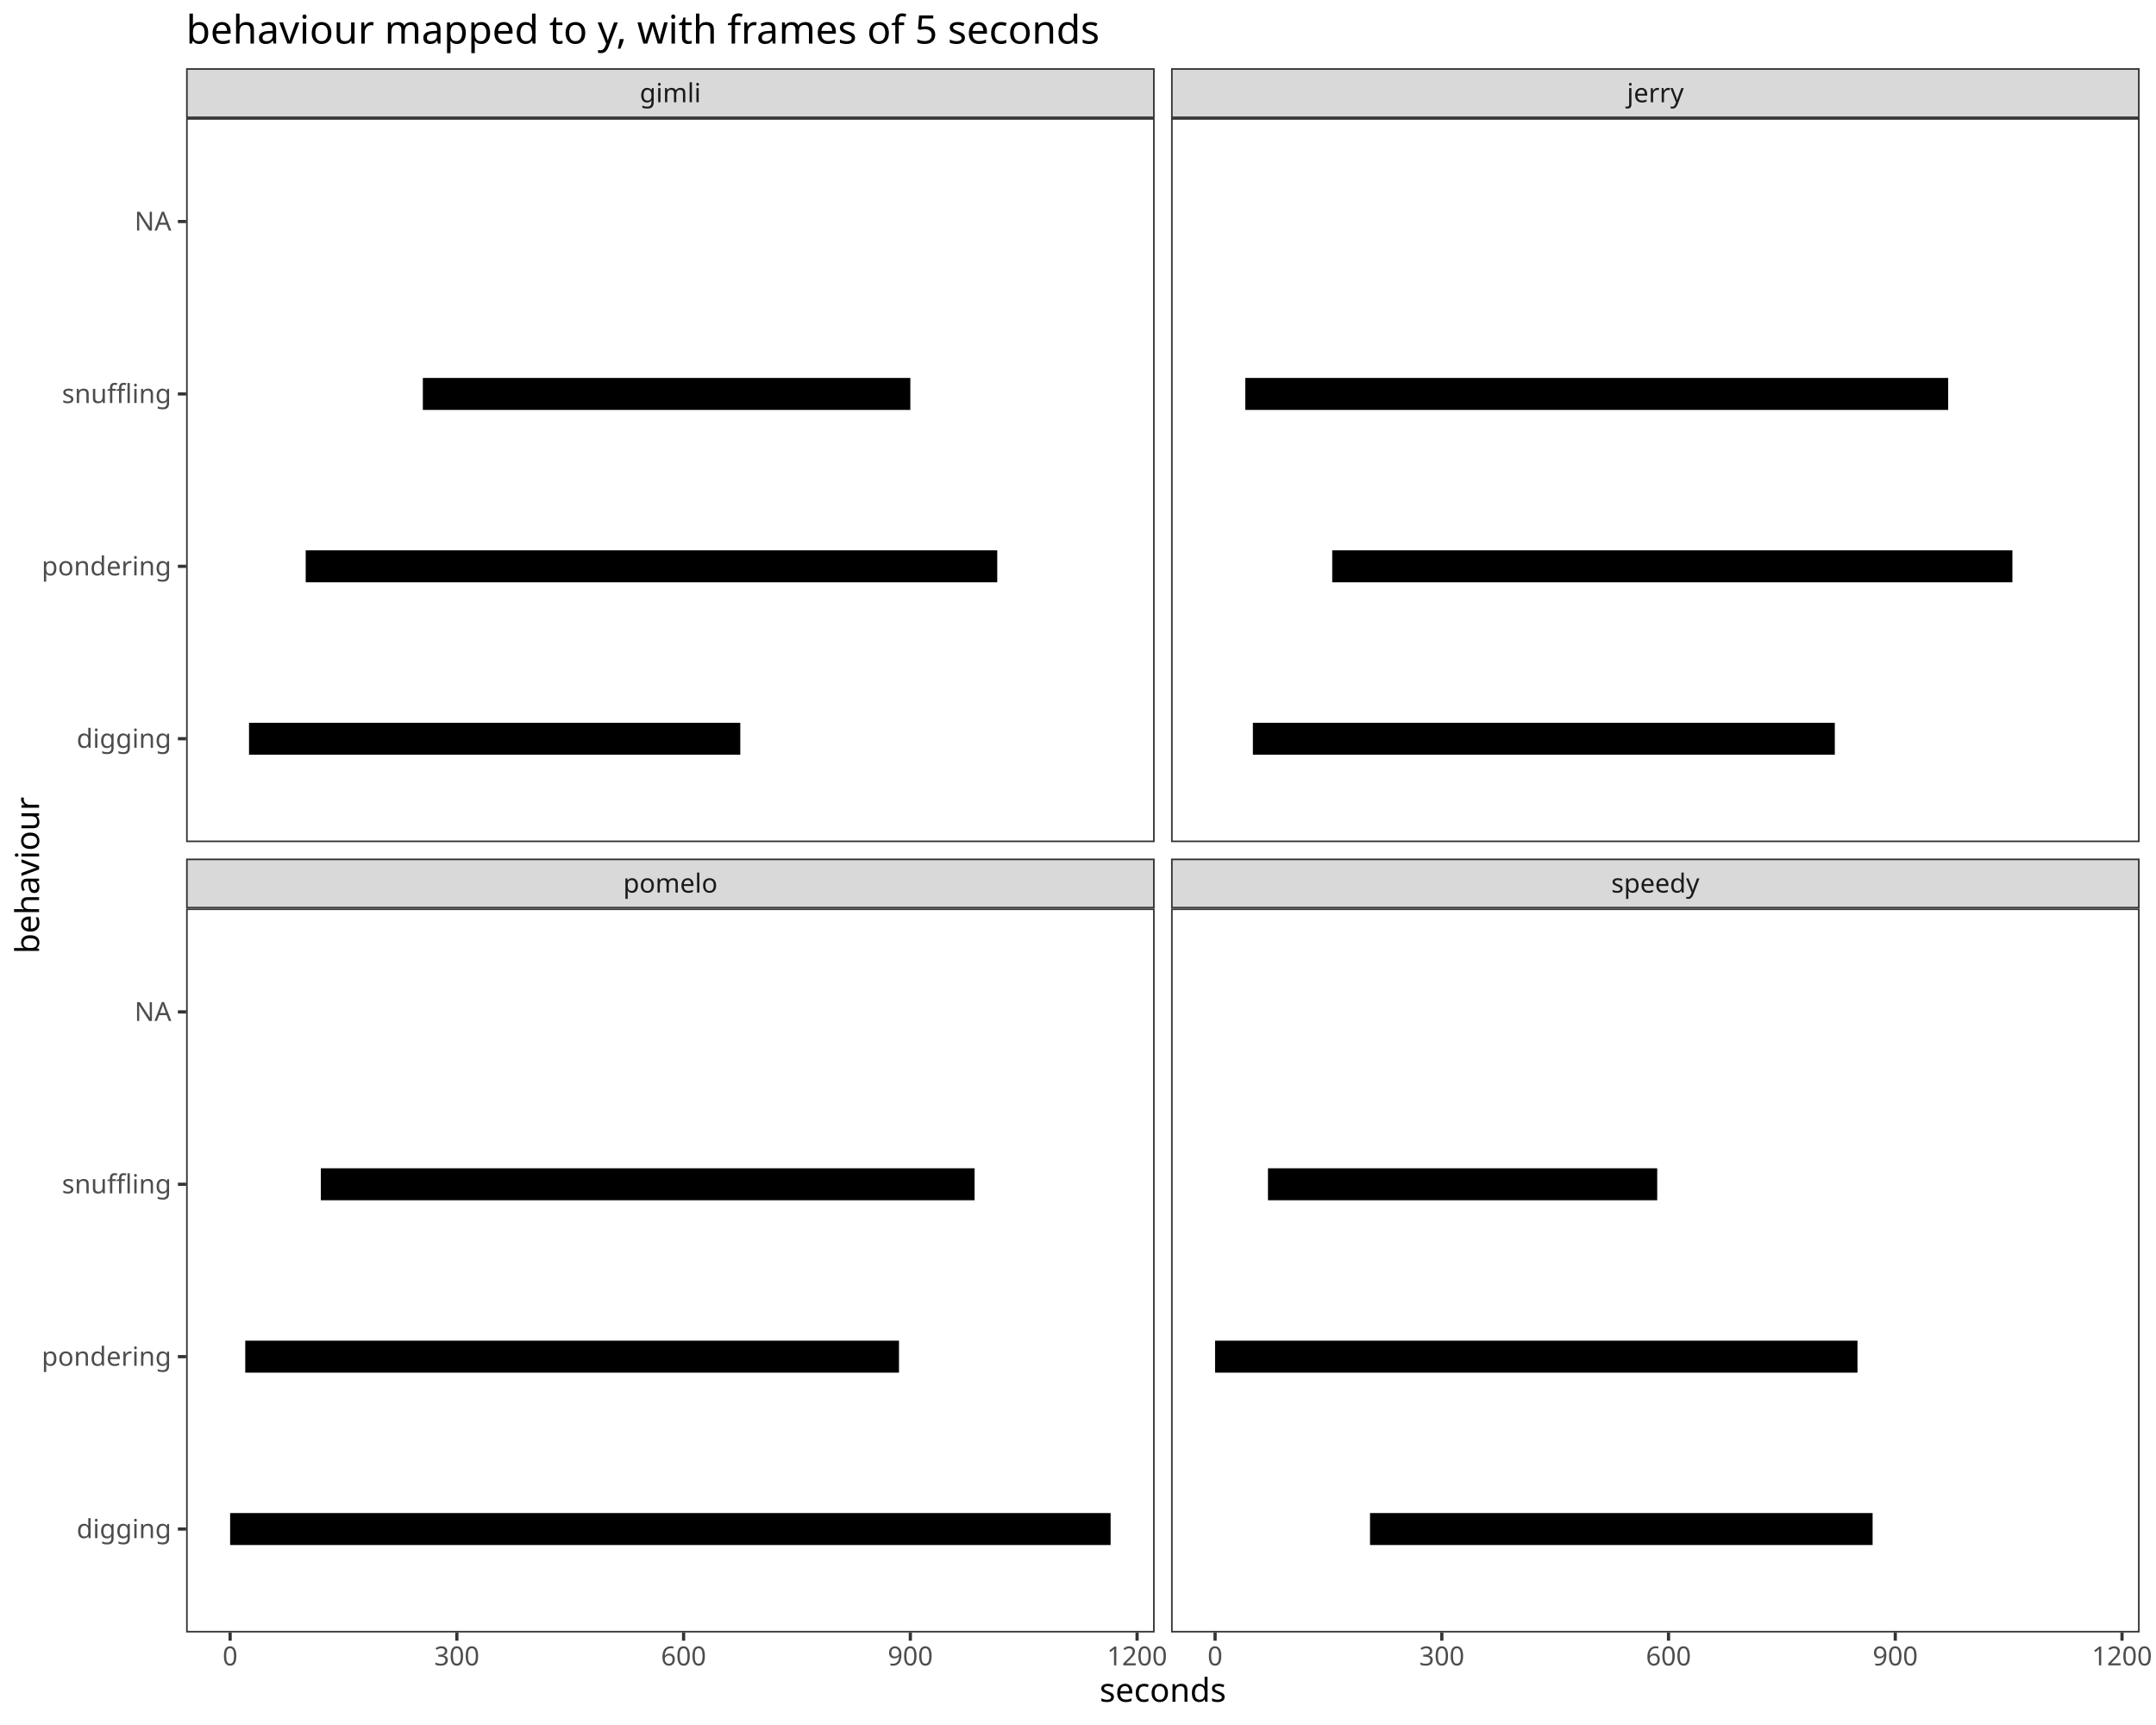
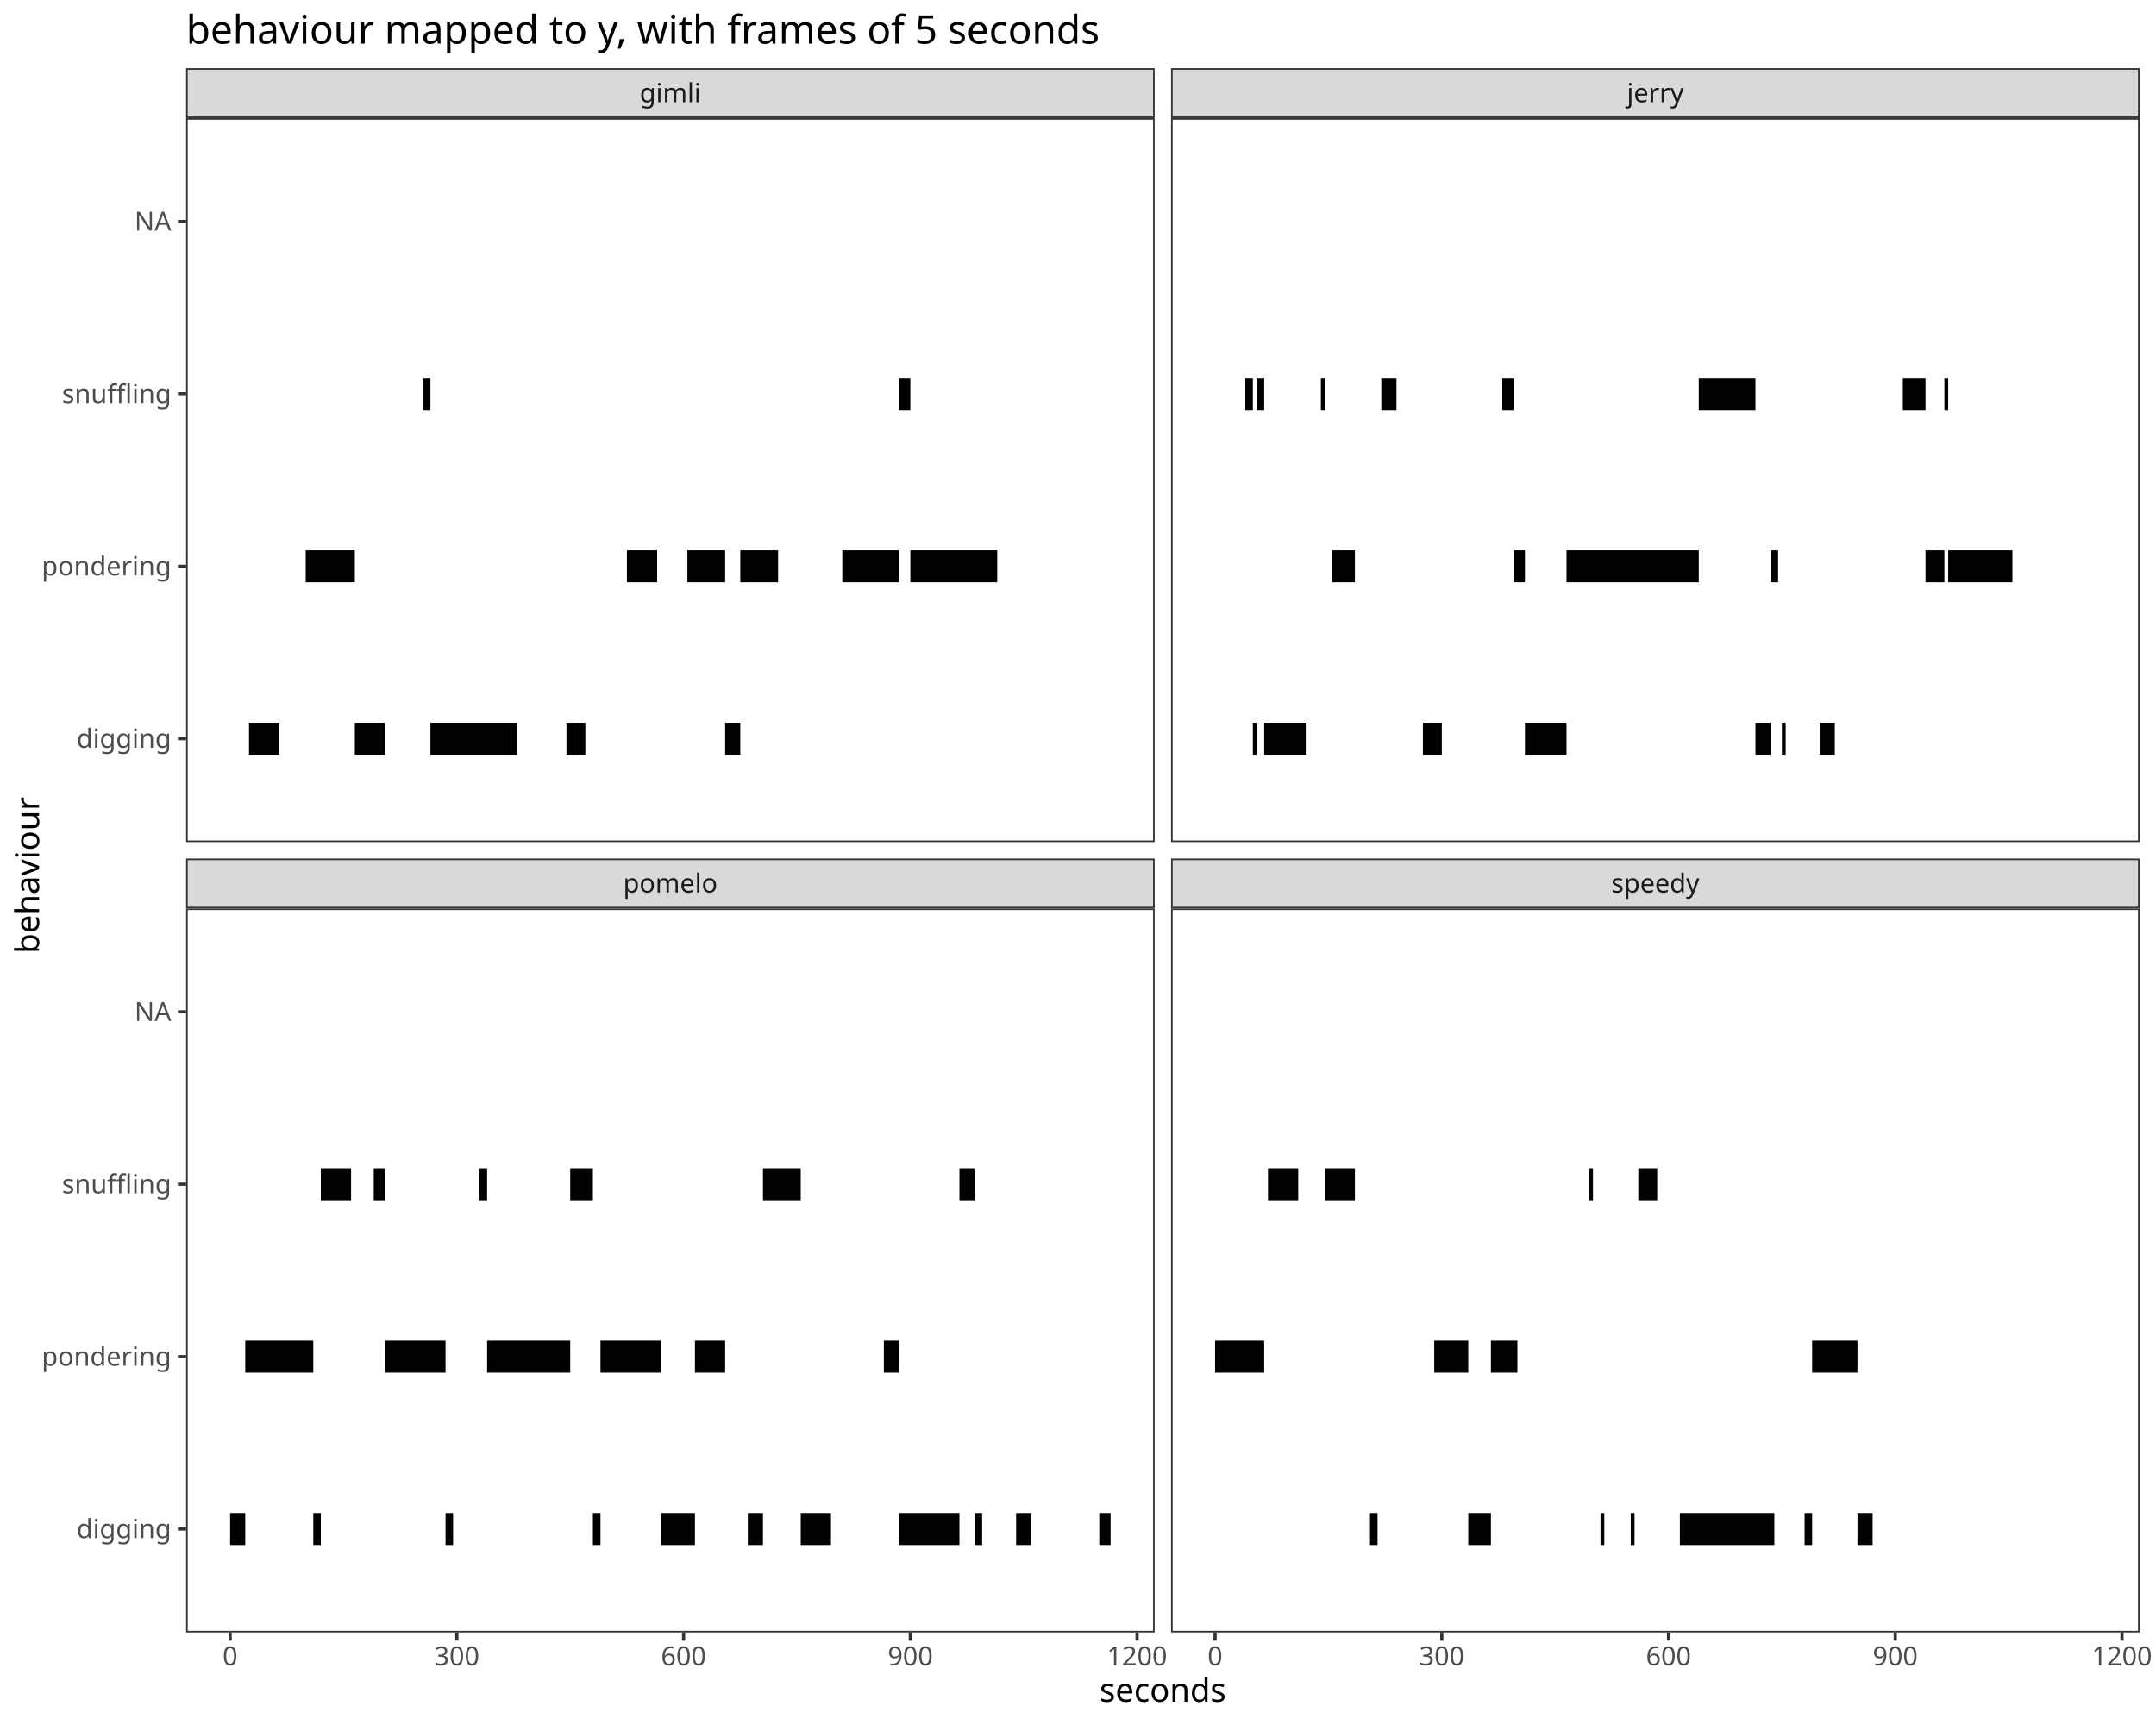
<svg xmlns="http://www.w3.org/2000/svg" class="svglite" data-engine-version="2.0" width="720.00pt" height="576.00pt" viewBox="0 0 720.00 576.00">
  <defs>
    <style type="text/css">
    .svglite line, .svglite polyline, .svglite polygon, .svglite path, .svglite rect, .svglite circle {
      fill: none;
      stroke: #000000;
      stroke-linecap: round;
      stroke-linejoin: round;
      stroke-miterlimit: 10.00;
    }
  </style>
  </defs>
  <rect width="100%" height="100%" style="stroke: none; fill: #FFFFFF;" />
  <defs>
    <clipPath id="cpMC4wMHw3MjAuMDB8MC4wMHw1NzYuMDA=">
      <rect x="0.00" y="0.00" width="720.00" height="576.00" />
    </clipPath>
  </defs>
  <g clip-path="url(#cpMC4wMHw3MjAuMDB8MC4wMHw1NzYuMDA=)">
    <rect x="0.00" y="0.00" width="720.00" height="576.00" style="stroke-width: 1.07; stroke: #FFFFFF; fill: #FFFFFF;" />
  </g>
  <defs>
    <clipPath id="cpNjIuMTV8Mzg1LjYwfDM5LjQzfDI4MS4yMQ==">
      <rect x="62.15" y="39.43" width="323.45" height="241.77" />
    </clipPath>
  </defs>
  <g clip-path="url(#cpNjIuMTV8Mzg1LjYwfDM5LjQzfDI4MS4yMQ==)">
    <rect x="62.15" y="39.43" width="323.45" height="241.77" style="stroke-width: 1.07; stroke: none; fill: #FFFFFF;" />
-     <line x1="83.16" y1="246.67" x2="247.22" y2="246.67" style="stroke-width: 10.67; stroke-linecap: butt;" />
-     <line x1="102.09" y1="189.10" x2="333.03" y2="189.10" style="stroke-width: 10.67; stroke-linecap: butt;" />
-     <line x1="141.21" y1="131.54" x2="304.01" y2="131.54" style="stroke-width: 10.67; stroke-linecap: butt;" />
+     <line x1="83.16" y1="246.67" x2="93.26" y2="246.67" style="stroke-width: 10.67; stroke-linecap: butt;" />
+     <line x1="118.50" y1="246.67" x2="128.59" y2="246.67" style="stroke-width: 10.67; stroke-linecap: butt;" />
+     <line x1="143.74" y1="246.67" x2="172.76" y2="246.67" style="stroke-width: 10.67; stroke-linecap: butt;" />
+     <line x1="189.17" y1="246.67" x2="195.48" y2="246.67" style="stroke-width: 10.67; stroke-linecap: butt;" />
+     <line x1="242.17" y1="246.67" x2="247.22" y2="246.67" style="stroke-width: 10.67; stroke-linecap: butt;" />
+     <line x1="102.09" y1="189.10" x2="118.50" y2="189.10" style="stroke-width: 10.67; stroke-linecap: butt;" />
+     <line x1="209.36" y1="189.10" x2="219.46" y2="189.10" style="stroke-width: 10.67; stroke-linecap: butt;" />
+     <line x1="229.55" y1="189.10" x2="242.17" y2="189.10" style="stroke-width: 10.67; stroke-linecap: butt;" />
+     <line x1="247.22" y1="189.10" x2="259.84" y2="189.10" style="stroke-width: 10.67; stroke-linecap: butt;" />
+     <line x1="281.29" y1="189.10" x2="300.22" y2="189.10" style="stroke-width: 10.67; stroke-linecap: butt;" />
+     <line x1="304.01" y1="189.10" x2="333.03" y2="189.10" style="stroke-width: 10.67; stroke-linecap: butt;" />
+     <line x1="141.21" y1="131.54" x2="143.74" y2="131.54" style="stroke-width: 10.67; stroke-linecap: butt;" />
+     <line x1="300.22" y1="131.54" x2="304.01" y2="131.54" style="stroke-width: 10.67; stroke-linecap: butt;" />
    <rect x="62.15" y="39.43" width="323.45" height="241.77" style="stroke-width: 1.07; stroke: #333333;" />
  </g>
  <g clip-path="url(#cpMC4wMHw3MjAuMDB8MC4wMHw1NzYuMDA=)">
</g>
  <defs>
    <clipPath id="cpNjIuMTV8Mzg1LjYwfDMwMy4zNHw1NDUuMTE=">
      <rect x="62.15" y="303.34" width="323.45" height="241.77" />
    </clipPath>
  </defs>
  <g clip-path="url(#cpNjIuMTV8Mzg1LjYwfDMwMy4zNHw1NDUuMTE=)">
    <rect x="62.15" y="303.34" width="323.45" height="241.77" style="stroke-width: 1.07; stroke: none; fill: #FFFFFF;" />
-     <line x1="76.85" y1="510.57" x2="370.89" y2="510.57" style="stroke-width: 10.67; stroke-linecap: butt;" />
-     <line x1="81.90" y1="453.01" x2="300.22" y2="453.01" style="stroke-width: 10.67; stroke-linecap: butt;" />
-     <line x1="107.14" y1="395.44" x2="325.46" y2="395.44" style="stroke-width: 10.67; stroke-linecap: butt;" />
+     <line x1="76.85" y1="510.57" x2="81.90" y2="510.57" style="stroke-width: 10.67; stroke-linecap: butt;" />
+     <line x1="104.62" y1="510.57" x2="107.14" y2="510.57" style="stroke-width: 10.67; stroke-linecap: butt;" />
+     <line x1="148.79" y1="510.57" x2="151.31" y2="510.57" style="stroke-width: 10.67; stroke-linecap: butt;" />
+     <line x1="198.00" y1="510.57" x2="200.53" y2="510.57" style="stroke-width: 10.67; stroke-linecap: butt;" />
+     <line x1="220.72" y1="510.57" x2="232.08" y2="510.57" style="stroke-width: 10.67; stroke-linecap: butt;" />
+     <line x1="249.74" y1="510.57" x2="254.79" y2="510.57" style="stroke-width: 10.67; stroke-linecap: butt;" />
+     <line x1="267.41" y1="510.57" x2="277.51" y2="510.57" style="stroke-width: 10.67; stroke-linecap: butt;" />
+     <line x1="300.22" y1="510.57" x2="320.41" y2="510.57" style="stroke-width: 10.67; stroke-linecap: butt;" />
+     <line x1="325.46" y1="510.57" x2="327.99" y2="510.57" style="stroke-width: 10.67; stroke-linecap: butt;" />
+     <line x1="339.34" y1="510.57" x2="344.39" y2="510.57" style="stroke-width: 10.67; stroke-linecap: butt;" />
+     <line x1="367.11" y1="510.57" x2="370.89" y2="510.57" style="stroke-width: 10.67; stroke-linecap: butt;" />
+     <line x1="81.90" y1="453.01" x2="104.62" y2="453.01" style="stroke-width: 10.67; stroke-linecap: butt;" />
+     <line x1="128.59" y1="453.01" x2="148.79" y2="453.01" style="stroke-width: 10.67; stroke-linecap: butt;" />
+     <line x1="162.67" y1="453.01" x2="190.43" y2="453.01" style="stroke-width: 10.67; stroke-linecap: butt;" />
+     <line x1="200.53" y1="453.01" x2="220.72" y2="453.01" style="stroke-width: 10.67; stroke-linecap: butt;" />
+     <line x1="232.08" y1="453.01" x2="242.17" y2="453.01" style="stroke-width: 10.67; stroke-linecap: butt;" />
+     <line x1="295.17" y1="453.01" x2="300.22" y2="453.01" style="stroke-width: 10.67; stroke-linecap: butt;" />
+     <line x1="107.14" y1="395.44" x2="117.24" y2="395.44" style="stroke-width: 10.67; stroke-linecap: butt;" />
+     <line x1="124.81" y1="395.44" x2="128.59" y2="395.44" style="stroke-width: 10.67; stroke-linecap: butt;" />
+     <line x1="160.14" y1="395.44" x2="162.67" y2="395.44" style="stroke-width: 10.67; stroke-linecap: butt;" />
+     <line x1="190.43" y1="395.44" x2="198.00" y2="395.44" style="stroke-width: 10.67; stroke-linecap: butt;" />
+     <line x1="254.79" y1="395.44" x2="267.41" y2="395.44" style="stroke-width: 10.67; stroke-linecap: butt;" />
+     <line x1="320.41" y1="395.44" x2="325.46" y2="395.44" style="stroke-width: 10.67; stroke-linecap: butt;" />
    <rect x="62.15" y="303.34" width="323.45" height="241.77" style="stroke-width: 1.07; stroke: #333333;" />
  </g>
  <g clip-path="url(#cpMC4wMHw3MjAuMDB8MC4wMHw1NzYuMDA=)">
</g>
  <defs>
    <clipPath id="cpMzkxLjA4fDcxNC41MnwzOS40M3wyODEuMjE=">
      <rect x="391.08" y="39.43" width="323.45" height="241.77" />
    </clipPath>
  </defs>
  <g clip-path="url(#cpMzkxLjA4fDcxNC41MnwzOS40M3wyODEuMjE=)">
    <rect x="391.08" y="39.43" width="323.45" height="241.77" style="stroke-width: 1.07; stroke: none; fill: #FFFFFF;" />
-     <line x1="418.40" y1="246.67" x2="612.74" y2="246.67" style="stroke-width: 10.67; stroke-linecap: butt;" />
-     <line x1="444.90" y1="189.10" x2="672.05" y2="189.10" style="stroke-width: 10.67; stroke-linecap: butt;" />
-     <line x1="415.87" y1="131.54" x2="650.60" y2="131.54" style="stroke-width: 10.67; stroke-linecap: butt;" />
+     <line x1="418.40" y1="246.67" x2="419.66" y2="246.67" style="stroke-width: 10.67; stroke-linecap: butt;" />
+     <line x1="422.18" y1="246.67" x2="436.06" y2="246.67" style="stroke-width: 10.67; stroke-linecap: butt;" />
+     <line x1="475.19" y1="246.67" x2="481.50" y2="246.67" style="stroke-width: 10.67; stroke-linecap: butt;" />
+     <line x1="509.26" y1="246.67" x2="523.14" y2="246.67" style="stroke-width: 10.67; stroke-linecap: butt;" />
+     <line x1="586.24" y1="246.67" x2="591.29" y2="246.67" style="stroke-width: 10.67; stroke-linecap: butt;" />
+     <line x1="595.07" y1="246.67" x2="596.34" y2="246.67" style="stroke-width: 10.67; stroke-linecap: butt;" />
+     <line x1="607.69" y1="246.67" x2="612.74" y2="246.67" style="stroke-width: 10.67; stroke-linecap: butt;" />
+     <line x1="444.90" y1="189.10" x2="452.47" y2="189.10" style="stroke-width: 10.67; stroke-linecap: butt;" />
+     <line x1="505.47" y1="189.10" x2="509.26" y2="189.10" style="stroke-width: 10.67; stroke-linecap: butt;" />
+     <line x1="523.14" y1="189.10" x2="567.31" y2="189.10" style="stroke-width: 10.67; stroke-linecap: butt;" />
+     <line x1="591.29" y1="189.10" x2="593.81" y2="189.10" style="stroke-width: 10.67; stroke-linecap: butt;" />
+     <line x1="643.03" y1="189.10" x2="649.34" y2="189.10" style="stroke-width: 10.67; stroke-linecap: butt;" />
+     <line x1="650.60" y1="189.10" x2="672.05" y2="189.10" style="stroke-width: 10.67; stroke-linecap: butt;" />
+     <line x1="415.87" y1="131.54" x2="418.40" y2="131.54" style="stroke-width: 10.67; stroke-linecap: butt;" />
+     <line x1="419.66" y1="131.54" x2="422.18" y2="131.54" style="stroke-width: 10.67; stroke-linecap: butt;" />
+     <line x1="441.11" y1="131.54" x2="442.37" y2="131.54" style="stroke-width: 10.67; stroke-linecap: butt;" />
+     <line x1="461.30" y1="131.54" x2="466.35" y2="131.54" style="stroke-width: 10.67; stroke-linecap: butt;" />
+     <line x1="501.69" y1="131.54" x2="505.47" y2="131.54" style="stroke-width: 10.67; stroke-linecap: butt;" />
+     <line x1="567.31" y1="131.54" x2="586.24" y2="131.54" style="stroke-width: 10.67; stroke-linecap: butt;" />
+     <line x1="635.46" y1="131.54" x2="643.03" y2="131.54" style="stroke-width: 10.67; stroke-linecap: butt;" />
+     <line x1="649.34" y1="131.54" x2="650.60" y2="131.54" style="stroke-width: 10.67; stroke-linecap: butt;" />
    <rect x="391.08" y="39.43" width="323.45" height="241.77" style="stroke-width: 1.07; stroke: #333333;" />
  </g>
  <g clip-path="url(#cpMC4wMHw3MjAuMDB8MC4wMHw1NzYuMDA=)">
</g>
  <defs>
    <clipPath id="cpMzkxLjA4fDcxNC41MnwzMDMuMzR8NTQ1LjEx">
      <rect x="391.08" y="303.34" width="323.45" height="241.77" />
    </clipPath>
  </defs>
  <g clip-path="url(#cpMzkxLjA4fDcxNC41MnwzMDMuMzR8NTQ1LjEx)">
    <rect x="391.08" y="303.34" width="323.45" height="241.77" style="stroke-width: 1.07; stroke: none; fill: #FFFFFF;" />
-     <line x1="457.52" y1="510.57" x2="625.36" y2="510.57" style="stroke-width: 10.67; stroke-linecap: butt;" />
-     <line x1="405.78" y1="453.01" x2="620.31" y2="453.01" style="stroke-width: 10.67; stroke-linecap: butt;" />
-     <line x1="423.44" y1="395.44" x2="553.43" y2="395.44" style="stroke-width: 10.67; stroke-linecap: butt;" />
+     <line x1="457.52" y1="510.57" x2="460.04" y2="510.57" style="stroke-width: 10.67; stroke-linecap: butt;" />
+     <line x1="490.33" y1="510.57" x2="497.90" y2="510.57" style="stroke-width: 10.67; stroke-linecap: butt;" />
+     <line x1="534.50" y1="510.57" x2="535.76" y2="510.57" style="stroke-width: 10.67; stroke-linecap: butt;" />
+     <line x1="544.60" y1="510.57" x2="545.86" y2="510.57" style="stroke-width: 10.67; stroke-linecap: butt;" />
+     <line x1="561.00" y1="510.57" x2="592.55" y2="510.57" style="stroke-width: 10.67; stroke-linecap: butt;" />
+     <line x1="602.65" y1="510.57" x2="605.17" y2="510.57" style="stroke-width: 10.67; stroke-linecap: butt;" />
+     <line x1="620.31" y1="510.57" x2="625.36" y2="510.57" style="stroke-width: 10.67; stroke-linecap: butt;" />
+     <line x1="405.78" y1="453.01" x2="422.18" y2="453.01" style="stroke-width: 10.67; stroke-linecap: butt;" />
+     <line x1="478.97" y1="453.01" x2="490.33" y2="453.01" style="stroke-width: 10.67; stroke-linecap: butt;" />
+     <line x1="497.90" y1="453.01" x2="506.74" y2="453.01" style="stroke-width: 10.67; stroke-linecap: butt;" />
+     <line x1="605.17" y1="453.01" x2="620.31" y2="453.01" style="stroke-width: 10.67; stroke-linecap: butt;" />
+     <line x1="423.44" y1="395.44" x2="433.54" y2="395.44" style="stroke-width: 10.67; stroke-linecap: butt;" />
+     <line x1="442.37" y1="395.44" x2="452.47" y2="395.44" style="stroke-width: 10.67; stroke-linecap: butt;" />
+     <line x1="530.71" y1="395.44" x2="531.98" y2="395.44" style="stroke-width: 10.67; stroke-linecap: butt;" />
+     <line x1="547.12" y1="395.44" x2="553.43" y2="395.44" style="stroke-width: 10.67; stroke-linecap: butt;" />
    <rect x="391.08" y="303.34" width="323.45" height="241.77" style="stroke-width: 1.07; stroke: #333333;" />
  </g>
  <g clip-path="url(#cpMC4wMHw3MjAuMDB8MC4wMHw1NzYuMDA=)">
</g>
  <defs>
    <clipPath id="cpNjIuMTV8Mzg1LjYwfDI4Ni42OXwzMDMuMzQ=">
      <rect x="62.15" y="286.69" width="323.45" height="16.65" />
    </clipPath>
  </defs>
  <g clip-path="url(#cpNjIuMTV8Mzg1LjYwfDI4Ni42OXwzMDMuMzQ=)">
    <rect x="62.15" y="286.69" width="323.45" height="16.65" style="stroke-width: 1.07; stroke: #333333; fill: #D9D9D9;" />
    <text x="223.87" y="298.04" text-anchor="middle" style="font-size: 8.80px; fill: #1A1A1A; font-family: sans;" textLength="28.87px" lengthAdjust="spacingAndGlyphs">pomelo</text>
  </g>
  <g clip-path="url(#cpMC4wMHw3MjAuMDB8MC4wMHw1NzYuMDA=)">
</g>
  <defs>
    <clipPath id="cpMzkxLjA4fDcxNC41MnwyODYuNjl8MzAzLjM0">
      <rect x="391.08" y="286.69" width="323.45" height="16.65" />
    </clipPath>
  </defs>
  <g clip-path="url(#cpMzkxLjA4fDcxNC41MnwyODYuNjl8MzAzLjM0)">
    <rect x="391.08" y="286.69" width="323.45" height="16.65" style="stroke-width: 1.07; stroke: #333333; fill: #D9D9D9;" />
    <text x="552.80" y="298.04" text-anchor="middle" style="font-size: 8.80px; fill: #1A1A1A; font-family: sans;" textLength="28.39px" lengthAdjust="spacingAndGlyphs">speedy</text>
  </g>
  <g clip-path="url(#cpMC4wMHw3MjAuMDB8MC4wMHw1NzYuMDA=)">
</g>
  <defs>
    <clipPath id="cpNjIuMTV8Mzg1LjYwfDIyLjc4fDM5LjQz">
      <rect x="62.15" y="22.78" width="323.45" height="16.65" />
    </clipPath>
  </defs>
  <g clip-path="url(#cpNjIuMTV8Mzg1LjYwfDIyLjc4fDM5LjQz)">
    <rect x="62.15" y="22.78" width="323.45" height="16.65" style="stroke-width: 1.07; stroke: #333333; fill: #D9D9D9;" />
    <text x="223.87" y="34.14" text-anchor="middle" style="font-size: 8.80px; fill: #1A1A1A; font-family: sans;" textLength="18.09px" lengthAdjust="spacingAndGlyphs">gimli</text>
  </g>
  <g clip-path="url(#cpMC4wMHw3MjAuMDB8MC4wMHw1NzYuMDA=)">
</g>
  <defs>
    <clipPath id="cpMzkxLjA4fDcxNC41MnwyMi43OHwzOS40Mw==">
      <rect x="391.08" y="22.78" width="323.45" height="16.65" />
    </clipPath>
  </defs>
  <g clip-path="url(#cpMzkxLjA4fDcxNC41MnwyMi43OHwzOS40Mw==)">
    <rect x="391.08" y="22.78" width="323.45" height="16.65" style="stroke-width: 1.07; stroke: #333333; fill: #D9D9D9;" />
    <text x="552.80" y="34.14" text-anchor="middle" style="font-size: 8.80px; fill: #1A1A1A; font-family: sans;" textLength="17.11px" lengthAdjust="spacingAndGlyphs">jerry</text>
  </g>
  <g clip-path="url(#cpMC4wMHw3MjAuMDB8MC4wMHw1NzYuMDA=)">
    <polyline points="76.85,547.85 76.85,545.11 " style="stroke-width: 1.07; stroke: #333333; stroke-linecap: butt;" />
    <polyline points="152.57,547.85 152.57,545.11 " style="stroke-width: 1.07; stroke: #333333; stroke-linecap: butt;" />
    <polyline points="228.29,547.85 228.29,545.11 " style="stroke-width: 1.07; stroke: #333333; stroke-linecap: butt;" />
    <polyline points="304.01,547.85 304.01,545.11 " style="stroke-width: 1.07; stroke: #333333; stroke-linecap: butt;" />
    <polyline points="379.73,547.85 379.73,545.11 " style="stroke-width: 1.07; stroke: #333333; stroke-linecap: butt;" />
    <text x="76.85" y="556.10" text-anchor="middle" style="font-size: 8.80px; fill: #4D4D4D; font-family: sans;" textLength="4.89px" lengthAdjust="spacingAndGlyphs">0</text>
    <text x="152.57" y="556.10" text-anchor="middle" style="font-size: 8.80px; fill: #4D4D4D; font-family: sans;" textLength="14.68px" lengthAdjust="spacingAndGlyphs">300</text>
    <text x="228.29" y="556.10" text-anchor="middle" style="font-size: 8.80px; fill: #4D4D4D; font-family: sans;" textLength="14.68px" lengthAdjust="spacingAndGlyphs">600</text>
    <text x="304.01" y="556.10" text-anchor="middle" style="font-size: 8.80px; fill: #4D4D4D; font-family: sans;" textLength="14.68px" lengthAdjust="spacingAndGlyphs">900</text>
    <text x="379.73" y="556.10" text-anchor="middle" style="font-size: 8.80px; fill: #4D4D4D; font-family: sans;" textLength="19.58px" lengthAdjust="spacingAndGlyphs">1200</text>
    <polyline points="405.78,547.85 405.78,545.11 " style="stroke-width: 1.07; stroke: #333333; stroke-linecap: butt;" />
    <polyline points="481.50,547.85 481.50,545.11 " style="stroke-width: 1.07; stroke: #333333; stroke-linecap: butt;" />
    <polyline points="557.21,547.85 557.21,545.11 " style="stroke-width: 1.07; stroke: #333333; stroke-linecap: butt;" />
    <polyline points="632.93,547.85 632.93,545.11 " style="stroke-width: 1.07; stroke: #333333; stroke-linecap: butt;" />
    <polyline points="708.65,547.85 708.65,545.11 " style="stroke-width: 1.07; stroke: #333333; stroke-linecap: butt;" />
    <text x="405.78" y="556.10" text-anchor="middle" style="font-size: 8.80px; fill: #4D4D4D; font-family: sans;" textLength="4.89px" lengthAdjust="spacingAndGlyphs">0</text>
    <text x="481.50" y="556.10" text-anchor="middle" style="font-size: 8.80px; fill: #4D4D4D; font-family: sans;" textLength="14.68px" lengthAdjust="spacingAndGlyphs">300</text>
    <text x="557.21" y="556.10" text-anchor="middle" style="font-size: 8.80px; fill: #4D4D4D; font-family: sans;" textLength="14.68px" lengthAdjust="spacingAndGlyphs">600</text>
    <text x="632.93" y="556.10" text-anchor="middle" style="font-size: 8.80px; fill: #4D4D4D; font-family: sans;" textLength="14.68px" lengthAdjust="spacingAndGlyphs">900</text>
    <text x="708.65" y="556.10" text-anchor="middle" style="font-size: 8.80px; fill: #4D4D4D; font-family: sans;" textLength="19.58px" lengthAdjust="spacingAndGlyphs">1200</text>
    <text x="57.22" y="249.70" text-anchor="end" style="font-size: 8.80px; fill: #4D4D4D; font-family: sans;" textLength="28.38px" lengthAdjust="spacingAndGlyphs">digging</text>
    <text x="57.22" y="192.13" text-anchor="end" style="font-size: 8.80px; fill: #4D4D4D; font-family: sans;" textLength="39.15px" lengthAdjust="spacingAndGlyphs">pondering</text>
    <text x="57.22" y="134.57" text-anchor="end" style="font-size: 8.80px; fill: #4D4D4D; font-family: sans;" textLength="32.78px" lengthAdjust="spacingAndGlyphs">snuffling</text>
    <text x="57.22" y="77.00" text-anchor="end" style="font-size: 8.80px; fill: #4D4D4D; font-family: sans;" textLength="12.23px" lengthAdjust="spacingAndGlyphs">NA</text>
    <polyline points="59.41,246.67 62.15,246.67 " style="stroke-width: 1.07; stroke: #333333; stroke-linecap: butt;" />
    <polyline points="59.41,189.10 62.15,189.10 " style="stroke-width: 1.07; stroke: #333333; stroke-linecap: butt;" />
    <polyline points="59.41,131.54 62.15,131.54 " style="stroke-width: 1.07; stroke: #333333; stroke-linecap: butt;" />
    <polyline points="59.41,73.97 62.15,73.97 " style="stroke-width: 1.07; stroke: #333333; stroke-linecap: butt;" />
    <text x="57.22" y="513.60" text-anchor="end" style="font-size: 8.80px; fill: #4D4D4D; font-family: sans;" textLength="28.38px" lengthAdjust="spacingAndGlyphs">digging</text>
    <text x="57.22" y="456.04" text-anchor="end" style="font-size: 8.80px; fill: #4D4D4D; font-family: sans;" textLength="39.15px" lengthAdjust="spacingAndGlyphs">pondering</text>
    <text x="57.22" y="398.47" text-anchor="end" style="font-size: 8.80px; fill: #4D4D4D; font-family: sans;" textLength="32.78px" lengthAdjust="spacingAndGlyphs">snuffling</text>
    <text x="57.22" y="340.91" text-anchor="end" style="font-size: 8.80px; fill: #4D4D4D; font-family: sans;" textLength="12.23px" lengthAdjust="spacingAndGlyphs">NA</text>
    <polyline points="59.41,510.57 62.15,510.57 " style="stroke-width: 1.07; stroke: #333333; stroke-linecap: butt;" />
    <polyline points="59.41,453.01 62.15,453.01 " style="stroke-width: 1.07; stroke: #333333; stroke-linecap: butt;" />
    <polyline points="59.41,395.44 62.15,395.44 " style="stroke-width: 1.07; stroke: #333333; stroke-linecap: butt;" />
    <polyline points="59.41,337.88 62.15,337.88 " style="stroke-width: 1.07; stroke: #333333; stroke-linecap: butt;" />
    <text x="388.34" y="568.24" text-anchor="middle" style="font-size: 11.00px; font-family: sans;" textLength="40.99px" lengthAdjust="spacingAndGlyphs">seconds</text>
    <text transform="translate(13.05,292.27) rotate(-90)" text-anchor="middle" style="font-size: 11.00px; font-family: sans;" textLength="48.32px" lengthAdjust="spacingAndGlyphs">behaviour</text>
    <text x="62.15" y="14.56" style="font-size: 13.20px; font-family: sans;" textLength="287.67px" lengthAdjust="spacingAndGlyphs">behaviour mapped to y, with frames of 5 seconds</text>
  </g>
</svg>
